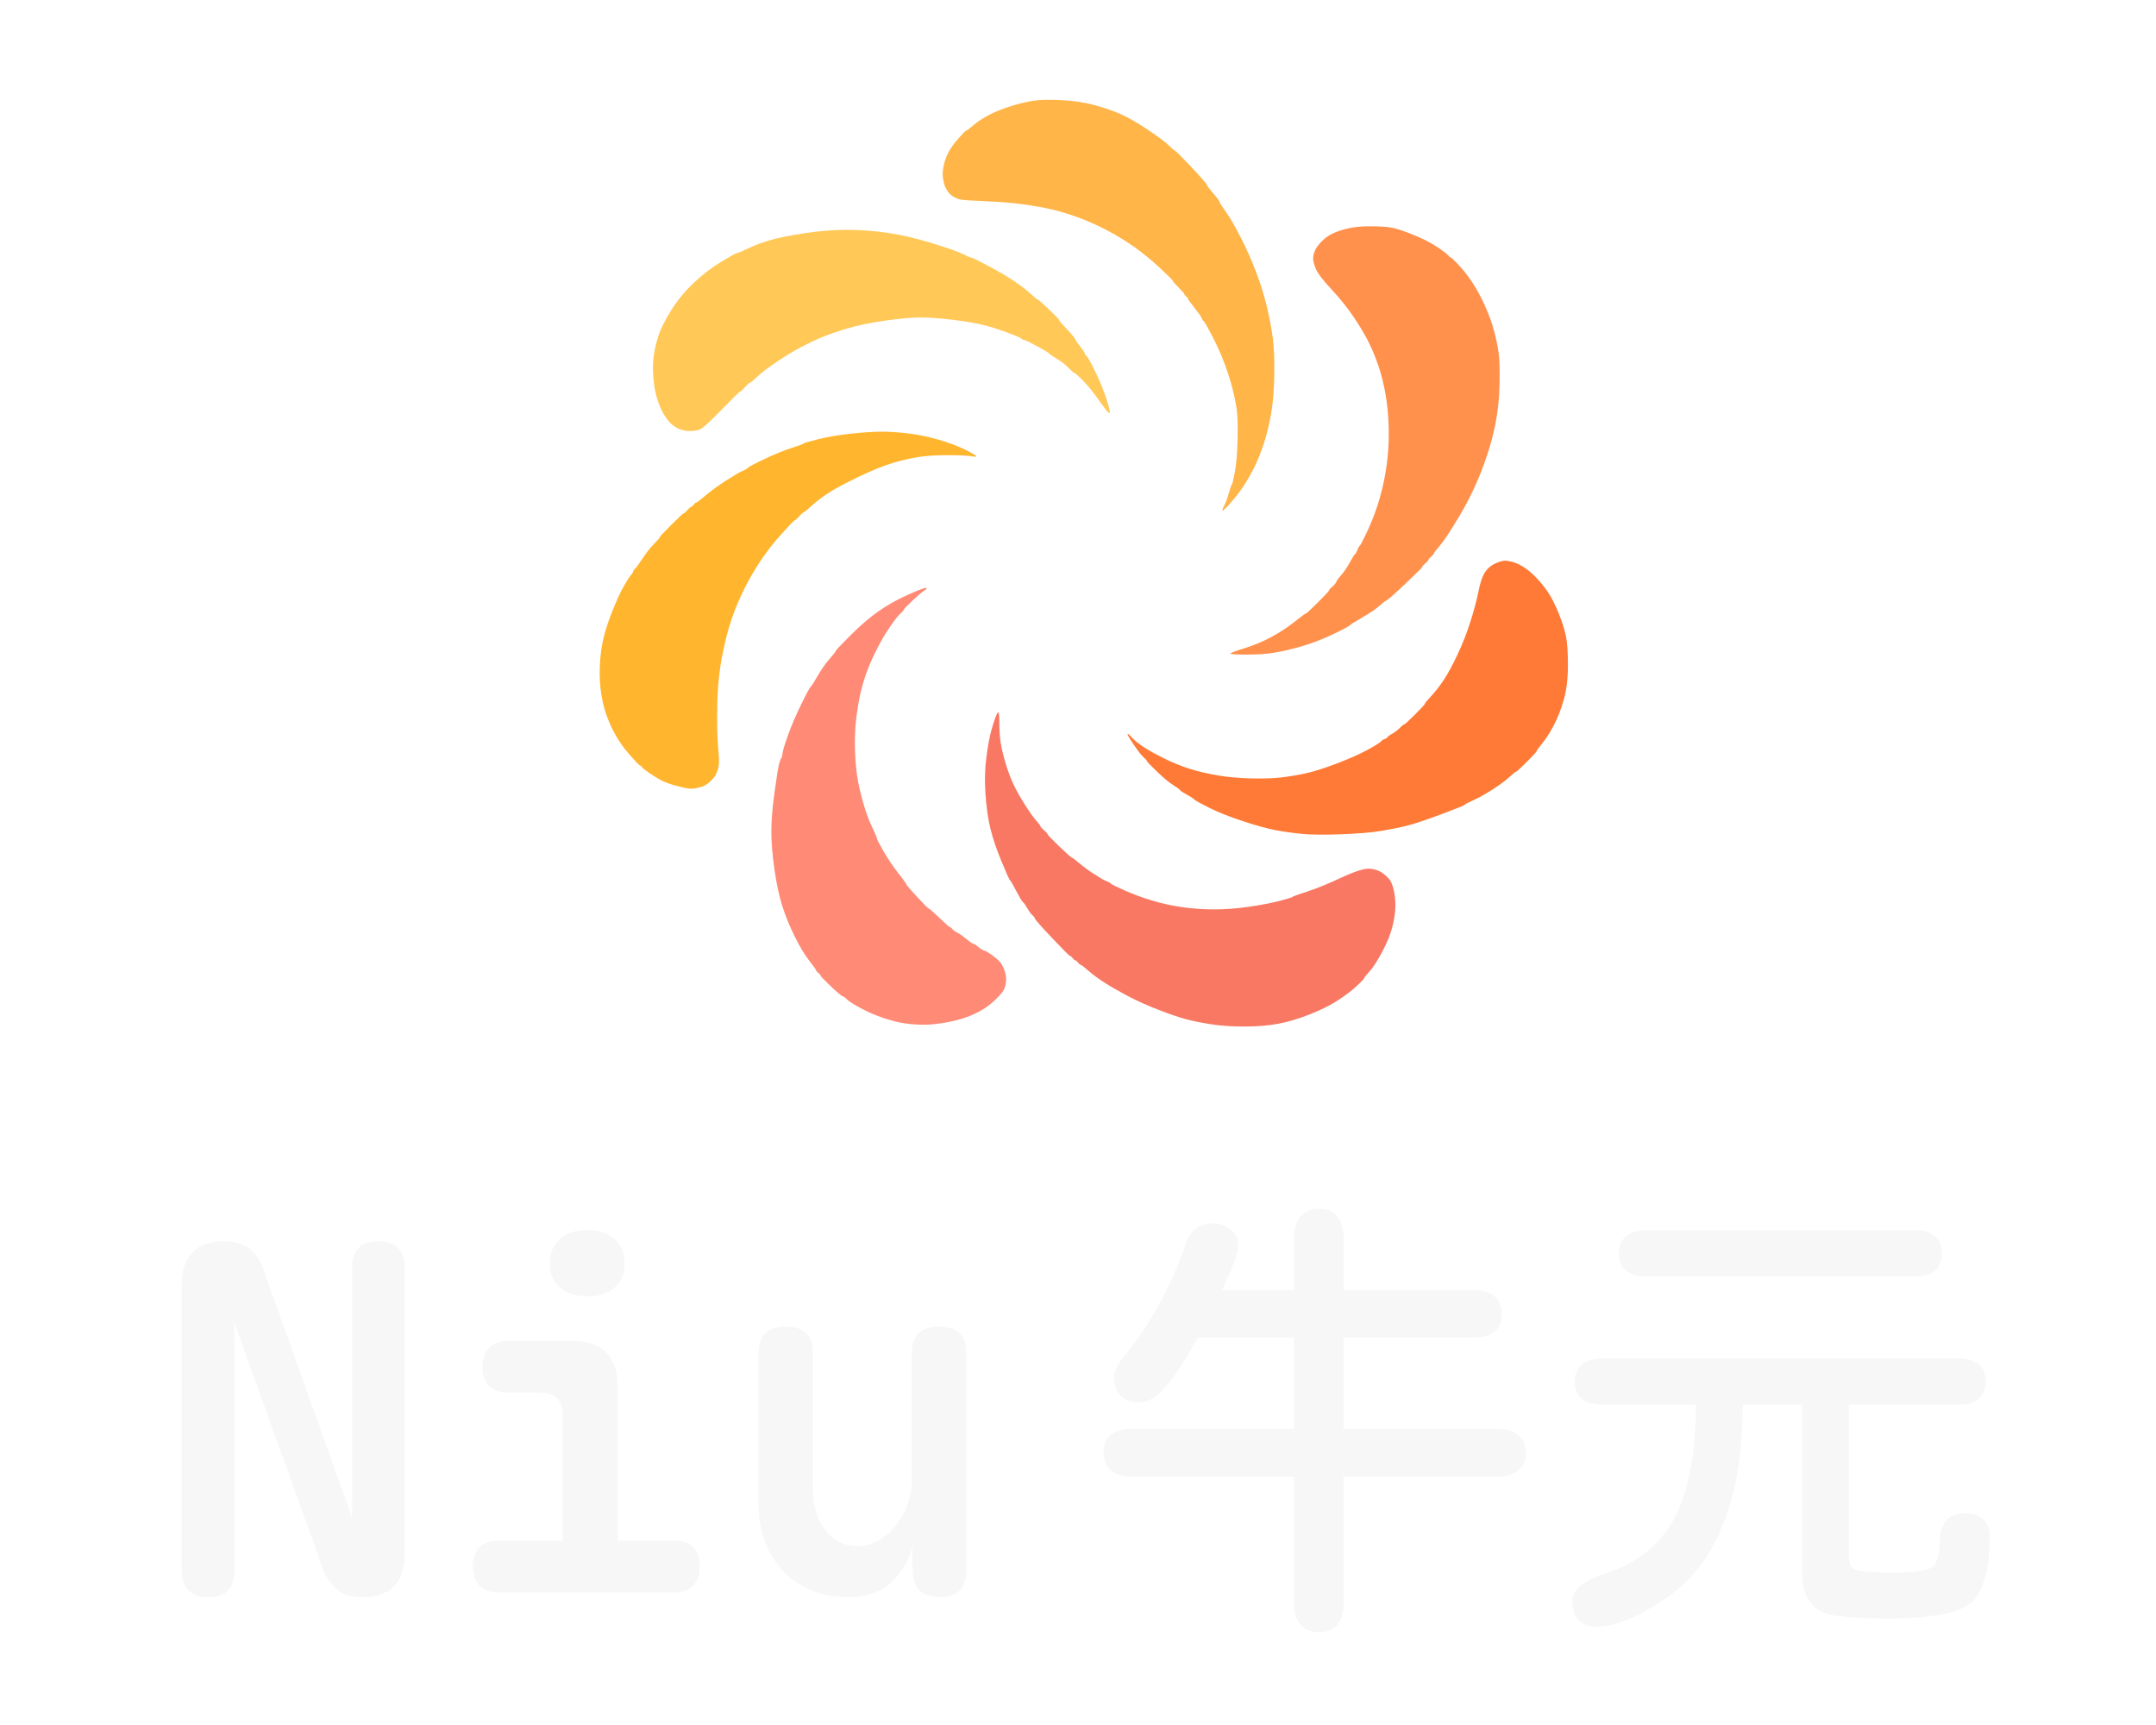
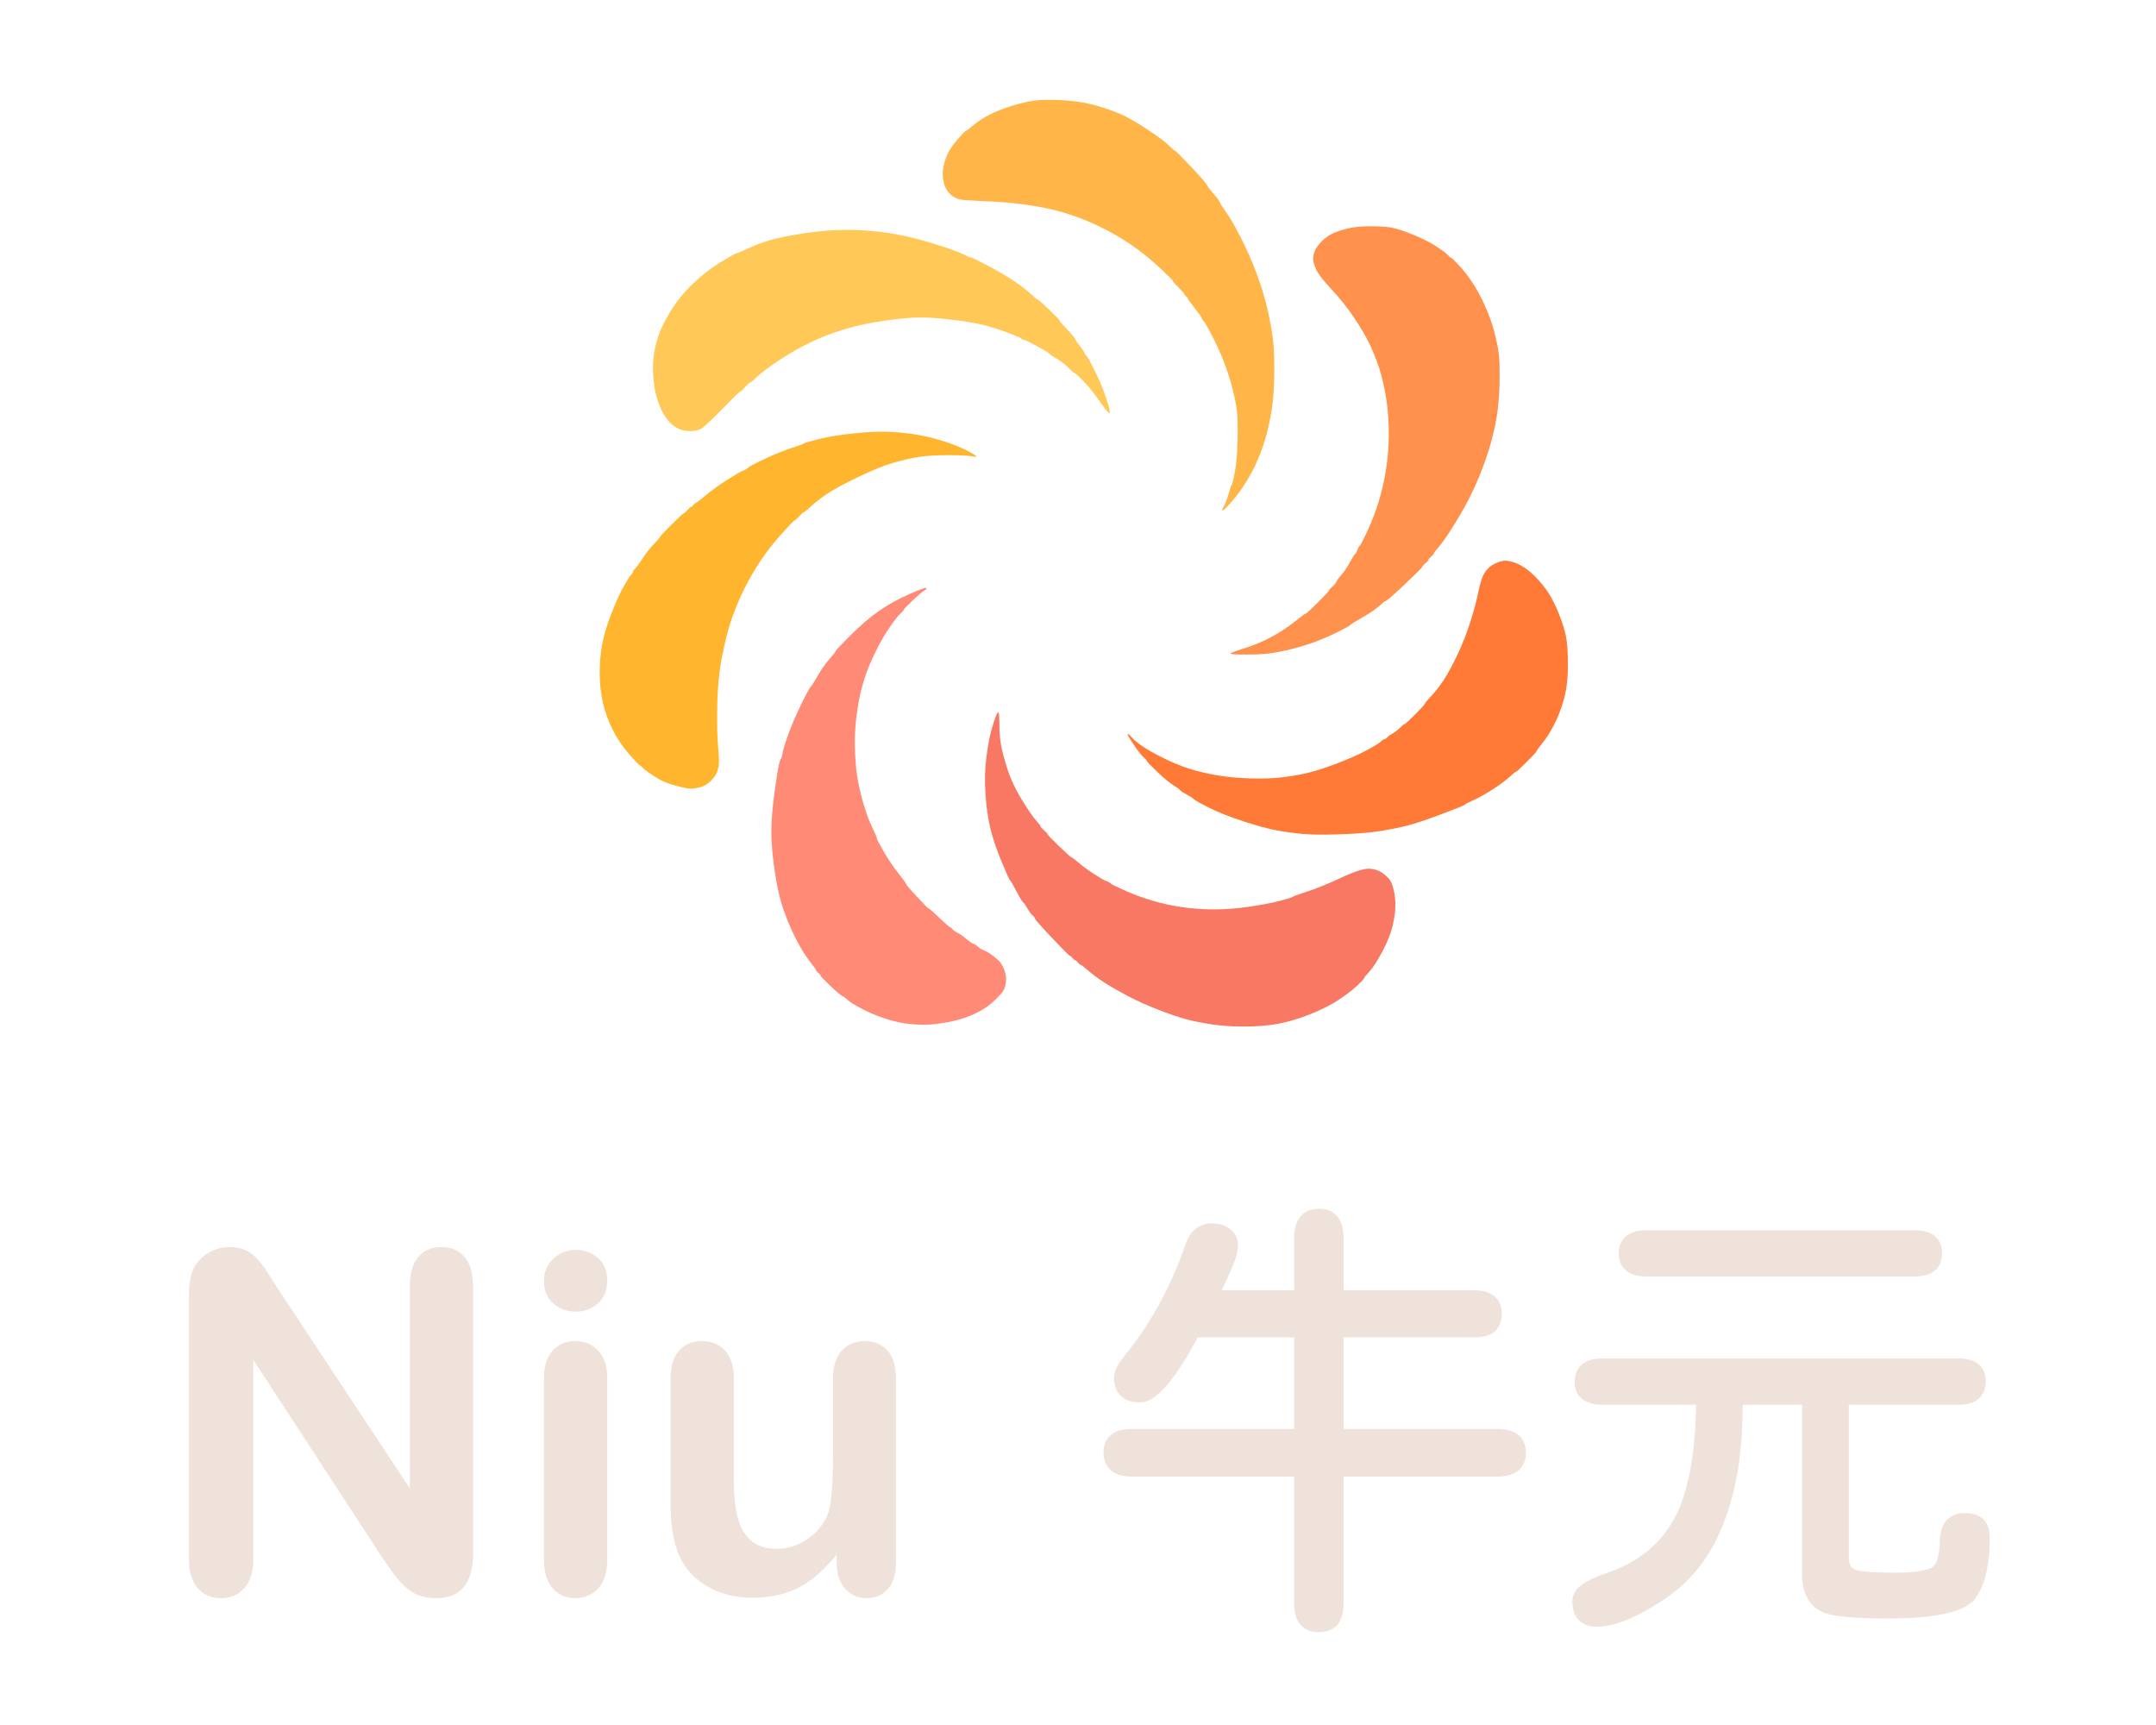
<svg xmlns="http://www.w3.org/2000/svg" width="400" height="320" viewBox="0 0 400 320" role="img" aria-label="Niu 牛元">
  <g transform="translate(96 2) scale(0.1658692)">
    <path fill="#FFC857" d="M 319.5 249.0 Q 345 245 368.5 245.0 Q 392 245 415.0 248.5 Q 438 252 464.0 260.0 Q 490 268 498.0 272.0 Q 506 276 507.5 276.0 Q 509 276 526.0 285.0 Q 543 294 555.0 302.0 Q 567 310 574.0 316.5 Q 581 323 582.0 323.0 Q 583 323 594.5 334.0 Q 606 345 606.0 346.0 Q 606 347 614.5 356.0 Q 623 365 624.0 367.5 Q 625 370 629.5 375.5 Q 634 381 634.5 383.0 Q 635 385 636.5 386.0 Q 638 387 645.0 401.0 Q 652 415 656.5 427.5 Q 661 440 662.5 447.5 Q 664 455 652.5 438.5 Q 641 422 632.5 413.5 Q 624 405 623.0 405.0 Q 622 405 616.0 399.0 Q 610 393 603.0 389.0 Q 596 385 595.0 383.5 Q 594 382 581.0 375.0 Q 568 368 566.5 368.0 Q 565 368 563.5 366.5 Q 562 365 547.0 359.5 Q 532 354 519.5 351.0 Q 507 348 486.0 345.5 Q 465 343 450.5 343.0 Q 436 343 411.5 346.5 Q 387 350 370.0 355.0 Q 353 360 342.0 364.5 Q 331 369 318.5 375.5 Q 306 382 291.0 392.0 Q 276 402 268.5 409.0 Q 261 416 260.0 416.0 Q 259 416 254.5 421.0 Q 250 426 249.0 426.0 Q 248 426 228.5 446.0 Q 209 466 204.5 468.0 Q 200 470 193.0 470.0 Q 186 470 180.5 467.5 Q 175 465 171.0 461.0 Q 167 457 163.0 450.0 Q 159 443 156.0 433.0 Q 153 423 152.0 409.5 Q 151 396 152.5 385.5 Q 154 375 157.5 364.0 Q 161 353 171.0 336.5 Q 181 320 196.0 305.5 Q 211 291 227.5 281.0 Q 244 271 245.5 271.0 Q 247 271 257.5 266.0 Q 268 261 281.0 257.0 Q 294 253 319.5 249.0 Z" />
    <path fill="#FFB547" d="M 578.0 100.5 Q 589 99 609.0 100.0 Q 629 101 645.5 105.5 Q 662 110 674.5 115.5 Q 687 121 705.0 133.0 Q 723 145 728.5 150.5 Q 734 156 735.5 156.5 Q 737 157 753.5 174.5 Q 770 192 771.0 194.5 Q 772 197 778.5 204.5 Q 785 212 785.5 214.0 Q 786 216 792.5 225.0 Q 799 234 809.0 253.5 Q 819 273 826.5 293.0 Q 834 313 838.5 332.0 Q 843 351 845.0 367.0 Q 847 383 846.5 409.0 Q 846 435 842.5 453.5 Q 839 472 834.0 486.5 Q 829 501 824.0 511.0 Q 819 521 812.5 531.0 Q 806 541 797.5 550.5 Q 789 560 788.5 559.0 Q 788 558 790.5 553.5 Q 793 549 795.5 540.0 Q 798 531 799.0 530.0 Q 800 529 802.5 515.5 Q 805 502 805.5 479.0 Q 806 456 804.5 445.5 Q 803 435 799.5 421.5 Q 796 408 790.5 393.5 Q 785 379 777.0 363.5 Q 769 348 767.5 347.0 Q 766 346 765.5 344.0 Q 765 342 757.5 332.5 Q 750 323 750.0 322.0 Q 750 321 748.0 319.5 Q 746 318 746.0 317.0 Q 746 316 739.5 309.5 Q 733 303 733.0 302.0 Q 733 301 718.5 287.5 Q 704 274 689.0 263.5 Q 674 253 657.5 244.5 Q 641 236 625.5 230.5 Q 610 225 597.0 222.0 Q 584 219 566.0 216.5 Q 548 214 523.5 213.0 Q 499 212 495.0 211.0 Q 491 210 487.0 207.5 Q 483 205 480.0 200.0 Q 477 195 476.0 187.5 Q 475 180 477.0 172.0 Q 479 164 482.5 157.5 Q 486 151 493.5 142.5 Q 501 134 502.0 134.0 Q 503 134 510.0 128.0 Q 517 122 527.5 116.5 Q 538 111 552.5 106.5 Q 567 102 578.0 100.5 Z" />
    <path fill="#FF914D" d="M 928.5 243.5 Q 939 241 954.0 241.0 Q 969 241 977.5 242.5 Q 986 244 1002.0 250.5 Q 1018 257 1028.5 264.0 Q 1039 271 1041.0 273.5 Q 1043 276 1044.0 276.0 Q 1045 276 1052.5 284.0 Q 1060 292 1067.5 303.0 Q 1075 314 1082.0 329.5 Q 1089 345 1092.5 358.5 Q 1096 372 1097.5 382.5 Q 1099 393 1098.5 418.0 Q 1098 443 1093.0 466.5 Q 1088 490 1077.5 516.5 Q 1067 543 1052.5 567.0 Q 1038 591 1031.5 598.5 Q 1025 606 1025.0 607.0 Q 1025 608 1022.0 610.5 Q 1019 613 1019.0 614.0 Q 1019 615 1015.5 618.0 Q 1012 621 1012.0 622.0 Q 1012 623 993.5 640.5 Q 975 658 972.0 659.5 Q 969 661 963.5 666.0 Q 958 671 945.0 678.5 Q 932 686 931.5 687.0 Q 931 688 919.0 694.0 Q 907 700 895.5 704.5 Q 884 709 871.0 712.5 Q 858 716 846.0 718.0 Q 834 720 816.0 720.0 Q 798 720 797.5 719.0 Q 797 718 813.0 713.0 Q 829 708 843.0 700.5 Q 857 693 869.0 683.5 Q 881 674 882.0 674.0 Q 883 674 895.5 661.5 Q 908 649 908.0 648.0 Q 908 647 911.5 644.0 Q 915 641 916.0 638.5 Q 917 636 921.5 631.0 Q 926 626 931.0 617.0 Q 936 608 937.0 607.5 Q 938 607 939.5 603.0 Q 941 599 942.0 598.5 Q 943 598 949.0 585.5 Q 955 573 959.5 560.5 Q 964 548 967.5 533.5 Q 971 519 973.0 502.0 Q 975 485 974.5 465.5 Q 974 446 971.0 429.0 Q 968 412 963.5 398.5 Q 959 385 953.0 372.5 Q 947 360 936.0 343.5 Q 925 327 910.5 311.5 Q 896 296 893.0 288.5 Q 890 281 890.0 277.5 Q 890 274 891.5 269.5 Q 893 265 898.5 259.0 Q 904 253 911.0 249.5 Q 918 246 928.5 243.5 Z" />
    <path fill="#FF7A36" d="M 1094.0 618.0 Q 1101 615 1104.5 615.0 Q 1108 615 1113.5 616.5 Q 1119 618 1126.0 622.5 Q 1133 627 1140.5 635.0 Q 1148 643 1153.5 651.5 Q 1159 660 1164.5 673.5 Q 1170 687 1172.5 698.0 Q 1175 709 1175.0 731.5 Q 1175 754 1170.5 770.0 Q 1166 786 1159.5 798.5 Q 1153 811 1146.5 819.0 Q 1140 827 1140.0 828.0 Q 1140 829 1129.0 840.0 Q 1118 851 1117.0 851.0 Q 1116 851 1109.5 857.0 Q 1103 863 1090.5 871.0 Q 1078 879 1069.0 883.0 Q 1060 887 1059.5 888.0 Q 1059 889 1033.5 898.5 Q 1008 908 996.5 911.0 Q 985 914 967.5 917.0 Q 950 920 921.0 921.0 Q 892 922 877.0 920.5 Q 862 919 848.5 916.5 Q 835 914 812.0 906.5 Q 789 899 774.0 891.5 Q 759 884 757.0 882.0 Q 755 880 748.5 876.5 Q 742 873 741.0 871.5 Q 740 870 733.5 866.0 Q 727 862 715.5 851.0 Q 704 840 704.0 839.0 Q 704 838 700.5 835.0 Q 697 832 689.5 821.0 Q 682 810 682.5 809.0 Q 683 808 687.0 812.5 Q 691 817 699.0 822.5 Q 707 828 722.0 835.5 Q 737 843 751.0 847.5 Q 765 852 782.5 855.0 Q 800 858 820.0 858.5 Q 840 859 853.5 857.5 Q 867 856 881.0 853.0 Q 895 850 916.0 842.0 Q 937 834 950.0 827.0 Q 963 820 965.5 817.5 Q 968 815 970.0 814.5 Q 972 814 973.0 812.5 Q 974 811 978.5 808.5 Q 983 806 987.0 802.0 Q 991 798 992.0 798.0 Q 993 798 1004.0 787.0 Q 1015 776 1015.0 775.0 Q 1015 774 1022.0 766.5 Q 1029 759 1036.0 748.5 Q 1043 738 1051.5 720.0 Q 1060 702 1066.0 683.0 Q 1072 664 1075.0 649.0 Q 1078 634 1082.5 627.5 Q 1087 621 1094.0 618.0 Z" />
    <path fill="#F87863" d="M 536.0 787.0 Q 539 780 539.0 794.5 Q 539 809 540.5 818.5 Q 542 828 546.0 841.5 Q 550 855 555.0 865.5 Q 560 876 568.0 888.5 Q 576 901 580.5 906.0 Q 585 911 585.0 912.0 Q 585 913 589.0 916.5 Q 593 920 593.0 921.0 Q 593 922 606.0 934.5 Q 619 947 620.0 947.0 Q 621 947 628.0 953.0 Q 635 959 645.0 965.5 Q 655 972 659.0 973.5 Q 663 975 663.5 976.0 Q 664 977 678.5 983.5 Q 693 990 709.5 995.0 Q 726 1000 743.5 1002.5 Q 761 1005 779.5 1005.0 Q 798 1005 818.5 1002.0 Q 839 999 852.5 995.5 Q 866 992 867.0 991.0 Q 868 990 883.5 985.0 Q 899 980 921.5 969.5 Q 944 959 953.0 959.5 Q 962 960 968.5 965.0 Q 975 970 977.0 974.0 Q 979 978 980.5 985.0 Q 982 992 982.0 1001.0 Q 982 1010 979.0 1023.0 Q 976 1036 967.5 1052.0 Q 959 1068 953.0 1074.5 Q 947 1081 947.0 1082.0 Q 947 1083 939.0 1090.5 Q 931 1098 918.0 1106.5 Q 905 1115 886.0 1122.5 Q 867 1130 850.5 1133.0 Q 834 1136 813.0 1136.0 Q 792 1136 776.0 1133.5 Q 760 1131 748.5 1128.0 Q 737 1125 717.5 1117.5 Q 698 1110 682.0 1101.5 Q 666 1093 656.0 1086.5 Q 646 1080 638.5 1073.5 Q 631 1067 630.0 1067.0 Q 629 1067 627.0 1064.5 Q 625 1062 624.0 1062.0 Q 623 1062 621.0 1059.5 Q 619 1057 618.0 1057.0 Q 617 1057 598.5 1037.5 Q 580 1018 579.0 1015.5 Q 578 1013 576.0 1011.5 Q 574 1010 570.5 1004.0 Q 567 998 565.5 997.0 Q 564 996 558.0 984.5 Q 552 973 551.0 972.5 Q 550 972 541.5 951.5 Q 533 931 529.0 914.5 Q 525 898 523.5 876.0 Q 522 854 524.5 835.0 Q 527 816 530.0 805.0 Q 533 794 536.0 787.0 Z" />
    <path fill="#FF8A75" d="M 437.0 653.0 Q 455 645 457.0 645.5 Q 459 646 455.0 648.5 Q 451 651 441.5 660.0 Q 432 669 432.0 670.0 Q 432 671 428.5 674.0 Q 425 677 417.0 688.5 Q 409 700 401.5 715.0 Q 394 730 390.0 741.5 Q 386 753 383.5 764.0 Q 381 775 379.0 791.0 Q 377 807 377.5 825.0 Q 378 843 380.0 856.0 Q 382 869 386.5 885.0 Q 391 901 396.5 912.5 Q 402 924 402.0 925.5 Q 402 927 409.5 940.0 Q 417 953 426.0 964.5 Q 435 976 435.0 977.0 Q 435 978 447.0 991.0 Q 459 1004 460.0 1004.0 Q 461 1004 472.0 1014.5 Q 483 1025 484.0 1025.0 Q 485 1025 486.5 1027.0 Q 488 1029 492.0 1031.0 Q 496 1033 502.0 1038.0 Q 508 1043 510.0 1043.5 Q 512 1044 515.5 1047.0 Q 519 1050 522.0 1051.0 Q 525 1052 530.0 1055.5 Q 535 1059 538.5 1062.5 Q 542 1066 544.5 1072.5 Q 547 1079 546.5 1085.0 Q 546 1091 544.0 1095.0 Q 542 1099 533.0 1107.5 Q 524 1116 511.0 1122.0 Q 498 1128 482.0 1131.0 Q 466 1134 455.0 1134.0 Q 444 1134 433.5 1132.5 Q 423 1131 409.5 1126.5 Q 396 1122 384.0 1115.5 Q 372 1109 369.0 1106.0 Q 366 1103 363.5 1102.0 Q 361 1101 350.0 1090.5 Q 339 1080 339.0 1079.0 Q 339 1078 336.5 1076.0 Q 334 1074 334.0 1073.0 Q 334 1072 326.5 1062.5 Q 319 1053 310.5 1036.0 Q 302 1019 296.5 1002.0 Q 291 985 287.5 960.5 Q 284 936 284.0 918.0 Q 284 900 287.5 874.5 Q 291 849 292.5 843.0 Q 294 837 295.0 836.0 Q 296 835 296.5 830.5 Q 297 826 302.5 810.5 Q 308 795 317.0 776.5 Q 326 758 328.0 756.0 Q 330 754 336.0 743.5 Q 342 733 349.0 725.0 Q 356 717 356.0 716.0 Q 356 715 372.5 698.5 Q 389 682 404.0 671.5 Q 419 661 437.0 653.0 Z" />
    <path fill="#FFB52E" d="M 377.5 472.5 Q 402 470 418.5 471.0 Q 435 472 449.0 474.5 Q 463 477 478.5 482.0 Q 494 487 506.0 493.5 Q 518 500 510.0 498.5 Q 502 497 482.0 497.0 Q 462 497 449.0 499.0 Q 436 501 420.5 505.5 Q 405 510 381.0 521.5 Q 357 533 346.0 540.5 Q 335 548 328.0 554.5 Q 321 561 320.0 561.0 Q 319 561 315.0 565.5 Q 311 570 310.0 570.0 Q 309 570 295.5 585.0 Q 282 600 272.0 615.0 Q 262 630 254.0 646.0 Q 246 662 240.0 679.0 Q 234 696 229.0 721.5 Q 224 747 223.5 777.5 Q 223 808 224.5 824.0 Q 226 840 225.0 845.0 Q 224 850 222.0 854.0 Q 220 858 215.0 862.5 Q 210 867 204.0 868.5 Q 198 870 194.0 870.0 Q 190 870 178.5 867.0 Q 167 864 160.5 860.5 Q 154 857 147.5 852.5 Q 141 848 139.5 846.0 Q 138 844 137.0 844.0 Q 136 844 125.0 831.5 Q 114 819 106.5 804.0 Q 99 789 95.5 773.5 Q 92 758 92.0 740.5 Q 92 723 95.0 707.5 Q 98 692 105.5 673.0 Q 113 654 119.0 643.5 Q 125 633 127.0 631.0 Q 129 629 129.5 627.0 Q 130 625 131.5 624.0 Q 133 623 140.0 612.5 Q 147 602 153.0 596.0 Q 159 590 159.0 589.0 Q 159 588 172.0 575.0 Q 185 562 186.0 562.0 Q 187 562 190.0 558.5 Q 193 555 194.0 555.0 Q 195 555 197.0 552.5 Q 199 550 200.0 550.0 Q 201 550 210.5 542.0 Q 220 534 234.0 525.0 Q 248 516 252.0 514.5 Q 256 513 258.0 511.0 Q 260 509 277.0 501.0 Q 294 493 306.5 489.0 Q 319 485 320.0 484.0 Q 321 483 337.0 479.0 Q 353 475 377.5 472.5 Z" />
  </g>
-   <g transform="translate(28 225) scale(0.8)" fill="#F7F7F8">
-     <path d="M 7.150 16.720 Q 7.150 11.660 9.625 9.130 Q 12.100 6.600 16.830 6.600 Q 20.570 6.600 22.770 8.250 Q 24.970 9.900 26.070 13.090 L 46.640 70.620 L 46.640 12.760 Q 46.640 9.680 48.125 8.140 Q 49.610 6.600 52.690 6.600 Q 55.770 6.600 57.310 8.140 Q 58.850 9.680 58.850 12.760 L 58.850 78.980 Q 58.850 84.040 56.375 86.570 Q 53.900 89.100 49.170 89.100 Q 45.430 89.100 43.285 87.450 Q 41.140 85.800 39.930 82.610 L 19.360 25.520 L 19.360 82.940 Q 19.360 86.020 17.875 87.560 Q 16.390 89.100 13.310 89.100 Q 10.230 89.100 8.690 87.560 Q 7.150 86.020 7.150 82.940 Z" />
-     <path d="M 121.440 76.010 Q 124.300 76.010 125.785 77.550 Q 127.270 79.090 127.270 81.950 Q 127.270 84.810 125.730 86.405 Q 124.190 88.000 121.440 88.000 L 80.520 88.000 Q 77.660 88.000 76.175 86.405 Q 74.690 84.810 74.690 81.950 Q 74.690 79.090 76.175 77.550 Q 77.660 76.010 80.520 76.010 L 95.480 76.010 L 95.480 46.860 Q 95.480 44.330 94.215 43.010 Q 92.950 41.690 90.420 41.690 L 82.940 41.690 Q 79.970 41.690 78.430 40.150 Q 76.890 38.610 76.890 35.750 Q 76.890 32.890 78.430 31.295 Q 79.970 29.700 82.940 29.700 L 97.570 29.700 Q 102.960 29.700 105.600 32.340 Q 108.240 34.980 108.240 40.370 L 108.240 76.010 Z M 101.200 19.360 Q 97.240 19.360 94.875 17.325 Q 92.510 15.290 92.510 11.770 Q 92.510 8.140 94.875 6.050 Q 97.240 3.960 101.200 3.960 Q 105.160 3.960 107.525 6.050 Q 109.890 8.140 109.890 11.770 Q 109.890 15.290 107.525 17.325 Q 105.160 19.360 101.200 19.360 Z" />
-     <path d="M 176.440 32.780 Q 176.440 29.480 177.980 27.940 Q 179.520 26.400 182.710 26.400 Q 186.010 26.400 187.550 27.940 Q 189.090 29.480 189.090 32.780 L 189.090 82.830 Q 189.090 86.020 187.550 87.560 Q 186.010 89.100 183.040 89.100 Q 179.960 89.100 178.310 87.560 Q 176.660 86.020 176.660 82.830 L 176.660 77.330 Q 175.010 82.940 171.270 86.020 Q 167.530 89.100 161.810 89.100 Q 156.970 89.100 153.120 87.505 Q 149.270 85.910 146.575 82.995 Q 143.880 80.080 142.395 76.175 Q 140.910 72.270 140.910 67.540 L 140.910 32.780 Q 140.910 29.480 142.450 27.940 Q 143.990 26.400 147.290 26.400 Q 150.480 26.400 152.020 27.940 Q 153.560 29.480 153.560 32.780 L 153.560 64.460 Q 153.560 66.880 154.220 69.190 Q 154.880 71.500 156.145 73.260 Q 157.410 75.020 159.335 76.120 Q 161.260 77.220 163.900 77.220 Q 166.760 77.220 169.070 75.790 Q 171.380 74.360 172.975 72.215 Q 174.570 70.070 175.505 67.430 Q 176.440 64.790 176.440 62.260 Z" />
-     <g transform="translate(216 -2)" stroke="#F7F7F8" stroke-width="2.4" stroke-linejoin="round">
+   <g transform="translate(28 225) scale(0.8)" fill="#EFE2DA">
+     <path d="M 29.380 17.478 L 60.049 63.884 L 60.049 17.048 Q 60.049 12.482 62.009 10.200 Q 63.970 7.917 67.300 7.917 Q 70.737 7.917 72.725 10.200 Q 74.712 12.482 74.712 17.048 L 74.712 78.977 Q 74.712 89.343 66.118 89.343 Q 63.970 89.343 62.251 88.725 Q 60.532 88.107 59.028 86.765 Q 57.524 85.422 56.235 83.623 Q 54.946 81.823 53.657 79.943 L 23.740 34.074 L 23.740 80.212 Q 23.740 84.724 21.646 87.033 Q 19.551 89.343 16.274 89.343 Q 12.891 89.343 10.850 87.006 Q 8.809 84.670 8.809 80.212 L 8.809 19.465 Q 8.809 15.598 9.668 13.396 Q 10.688 10.979 13.052 9.448 Q 15.415 7.917 18.154 7.917 Q 20.303 7.917 21.833 8.615 Q 23.364 9.313 24.519 10.495 Q 25.674 11.677 26.882 13.557 Q 28.091 15.437 29.380 17.478 Z" />
+     <path d="M 105.811 38.049 L 105.811 80.427 Q 105.811 84.831 103.716 87.087 Q 101.621 89.343 98.398 89.343 Q 95.176 89.343 93.162 87.033 Q 91.147 84.724 91.147 80.427 L 91.147 38.479 Q 91.147 34.128 93.162 31.926 Q 95.176 29.724 98.398 29.724 Q 101.621 29.724 103.716 31.926 Q 105.811 34.128 105.811 38.049 Z M 98.560 22.902 Q 95.498 22.902 93.323 21.022 Q 91.147 19.143 91.147 15.705 Q 91.147 12.590 93.376 10.576 Q 95.605 8.562 98.560 8.562 Q 101.406 8.562 103.608 10.388 Q 105.811 12.214 105.811 15.705 Q 105.811 19.089 103.662 20.996 Q 101.514 22.902 98.560 22.902 Z" />
+     <path d="M 159.038 81.071 L 159.038 79.191 Q 156.406 82.521 153.506 84.777 Q 150.605 87.033 147.168 88.134 Q 143.730 89.235 139.326 89.235 Q 134.009 89.235 129.792 87.033 Q 125.576 84.831 123.267 80.964 Q 120.527 76.291 120.527 67.536 L 120.527 38.479 Q 120.527 34.074 122.515 31.899 Q 124.502 29.724 127.778 29.724 Q 131.108 29.724 133.149 31.926 Q 135.190 34.128 135.190 38.479 L 135.190 61.950 Q 135.190 67.053 136.050 70.517 Q 136.909 73.981 139.138 75.942 Q 141.367 77.902 145.181 77.902 Q 148.887 77.902 152.163 75.700 Q 155.439 73.498 156.943 69.953 Q 158.179 66.838 158.179 56.311 L 158.179 38.479 Q 158.179 34.128 160.220 31.926 Q 162.261 29.724 165.537 29.724 Q 168.813 29.724 170.801 31.899 Q 172.788 34.074 172.788 38.479 L 172.788 80.964 Q 172.788 85.153 170.881 87.248 Q 168.975 89.343 165.967 89.343 Q 162.959 89.343 160.999 87.167 Q 159.038 84.992 159.038 81.071 Z" />
+     <g transform="translate(216 -2)" stroke="#EFE2DA" stroke-width="2.4" stroke-linejoin="round">
      <path d="M 54.844 98.020 Q 50.309 98.020 50.309 92.535 L 50.309 61.949 L 11.496 61.949 Q 6.117 61.949 6.117 57.520 Q 6.117 53.301 11.496 53.301 L 50.309 53.301 L 50.309 29.676 L 26.051 29.676 Q 18.035 44.758 13.395 44.758 Q 8.543 44.758 8.543 40.117 Q 8.543 38.535 10.969 35.582 Q 20.145 24.191 25.102 9.531 Q 26.473 5.629 30.164 5.629 Q 32.168 5.629 33.539 6.684 Q 34.910 7.738 34.910 9.320 Q 34.910 10.902 34.066 13.117 Q 33.223 15.332 30.480 21.133 L 50.309 21.133 L 50.309 7.844 Q 50.309 2.254 54.949 2.254 Q 59.379 2.254 59.379 7.844 L 59.379 21.133 L 90.809 21.133 Q 96.082 21.133 96.082 25.457 Q 96.082 27.566 94.816 28.621 Q 93.551 29.676 90.809 29.676 L 59.379 29.676 L 59.379 53.301 L 96.188 53.301 Q 101.672 53.301 101.672 57.625 Q 101.672 61.949 96.188 61.949 L 59.379 61.949 L 59.379 92.535 Q 59.379 95.383 58.271 96.701 Q 57.164 98.020 54.844 98.020 Z" />
      <path d="M 119.285 96.754 Q 114.855 96.754 114.855 92.008 Q 114.855 90.426 116.596 89.160 Q 118.336 87.895 122.027 86.629 Q 132.996 82.938 138.164 73.762 Q 143.438 64.375 143.543 45.285 L 120.656 45.285 Q 115.383 45.285 115.383 41.172 Q 115.383 36.953 120.656 36.953 L 203.238 36.953 Q 208.301 36.953 208.301 41.066 Q 208.301 45.285 203.238 45.285 L 176.555 45.285 L 176.555 81.777 Q 176.555 85.258 179.297 85.996 Q 181.723 86.629 188.473 86.629 Q 196.699 86.629 198.387 84.625 Q 199.969 82.938 200.074 77.875 Q 200.285 72.812 204.609 72.812 Q 206.930 72.812 208.090 73.867 Q 209.250 74.922 209.250 77.348 Q 209.250 86.840 205.770 91.164 Q 201.867 94.855 186.680 94.855 Q 175.711 94.855 172.441 93.590 Q 168.117 91.902 168.117 85.574 L 168.117 45.285 L 151.980 45.285 L 151.875 49.926 Q 151.559 64.270 147.023 74.922 Q 142.805 85.047 133.945 90.848 Q 124.980 96.754 119.285 96.754 Z M 130.887 15.543 Q 125.613 15.543 125.613 11.430 Q 125.613 7.211 130.887 7.211 L 193.008 7.211 Q 198.176 7.211 198.176 11.430 Q 198.176 15.543 193.008 15.543 L 130.887 15.543 Z" />
    </g>
  </g>
</svg>
